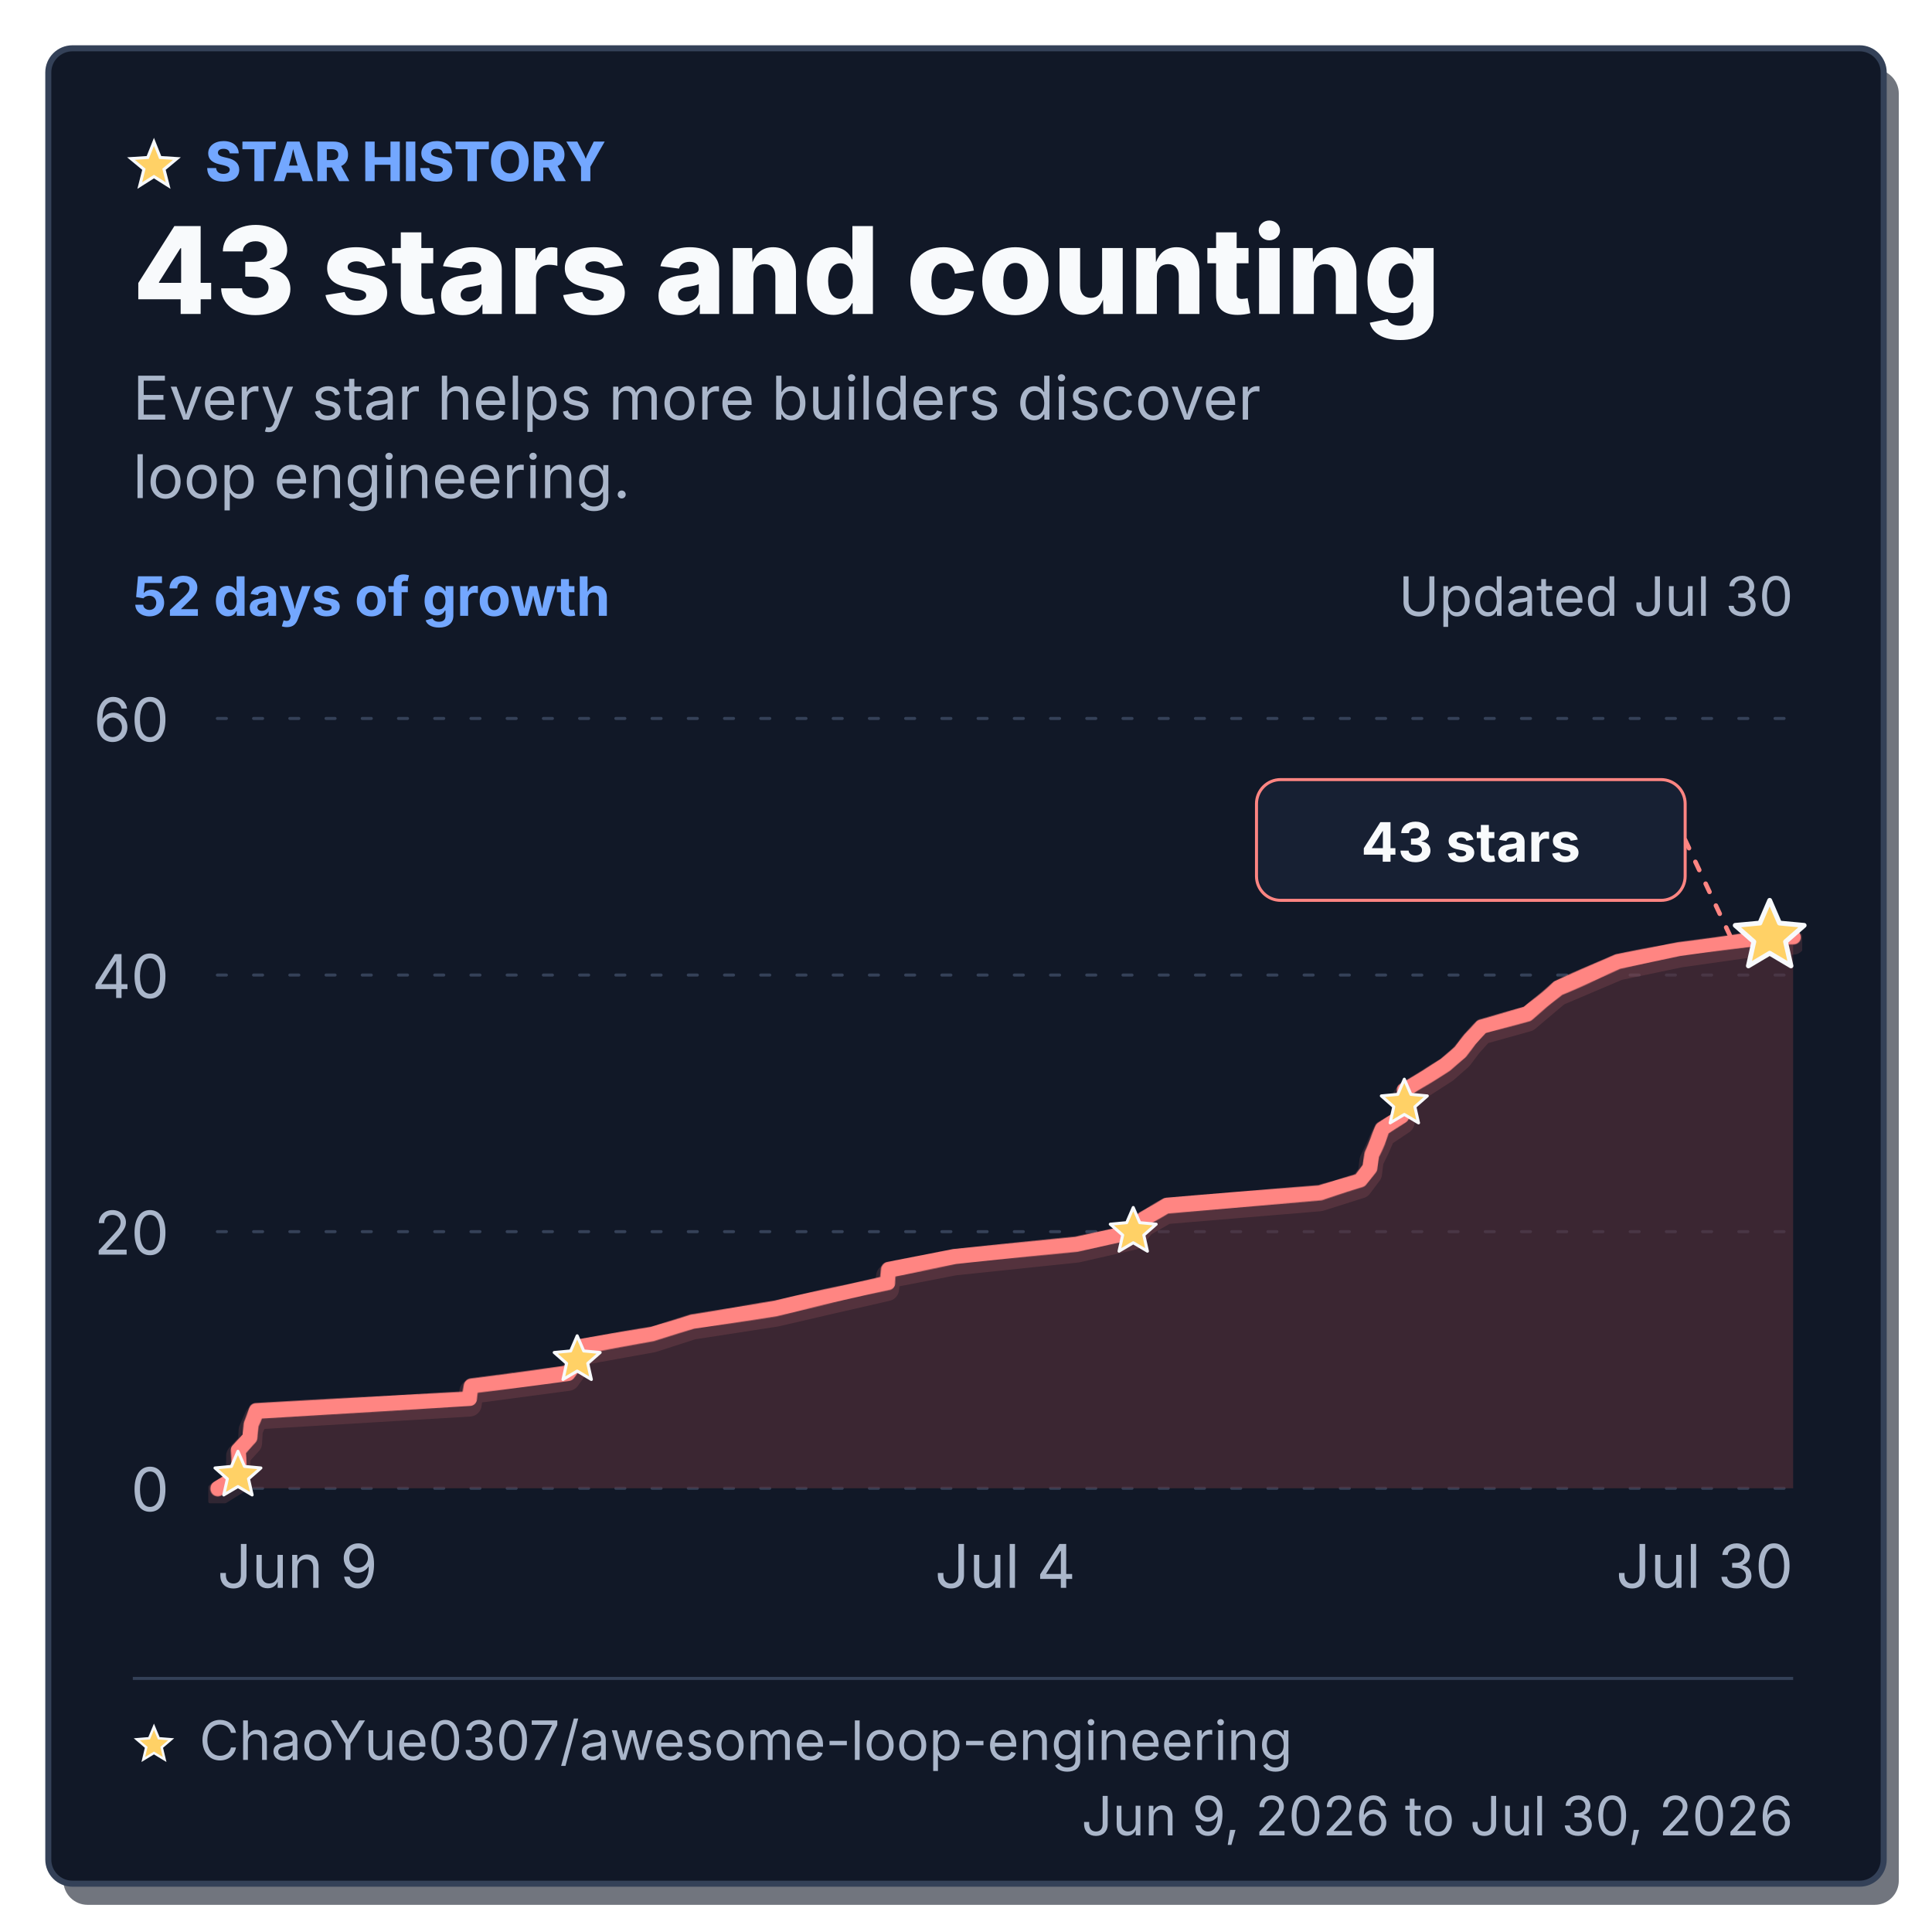
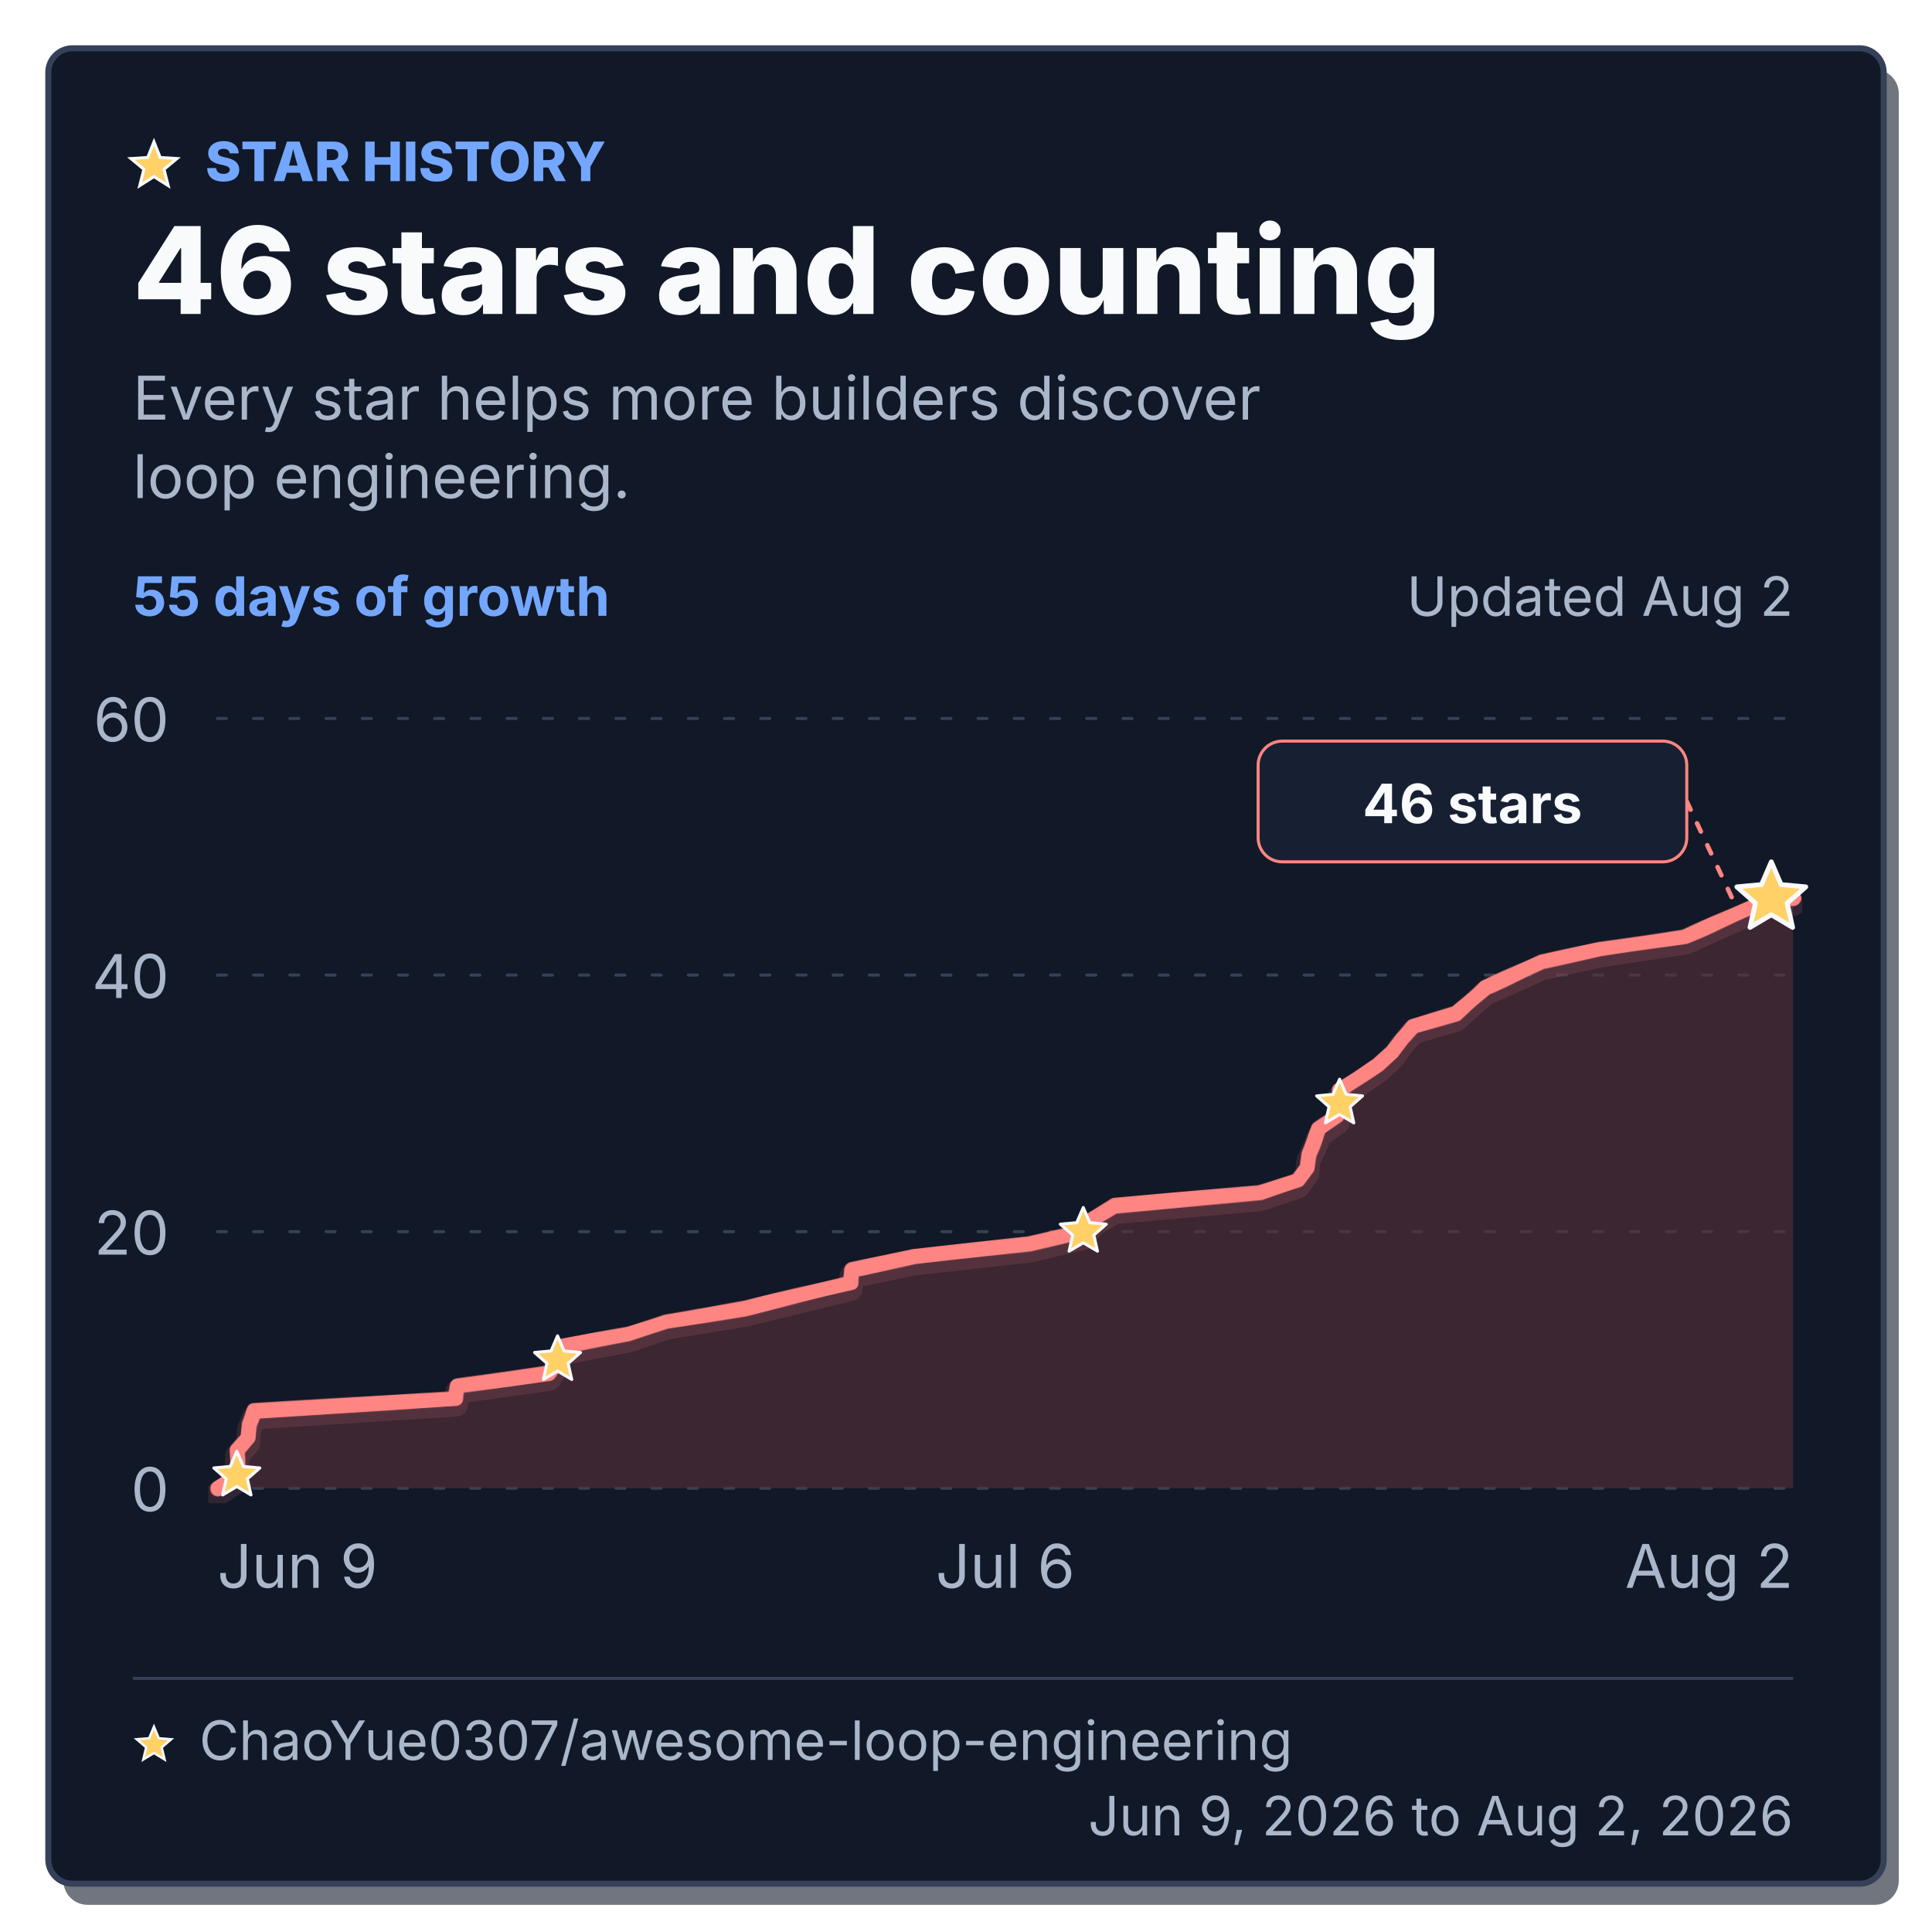
<svg xmlns="http://www.w3.org/2000/svg" width="640" height="640" viewBox="0 0 640 640" role="img" aria-labelledby="title desc">
  <style>
    text { font-family: ui-rounded, 'SF Pro Rounded', 'Nunito Sans', -apple-system, BlinkMacSystemFont, 'Segoe UI', sans-serif; letter-spacing: 0; }
  </style>
  <defs>
    <filter id="rough-line" x="-3%" y="-6%" width="106%" height="112%">
      <feTurbulence type="fractalNoise" baseFrequency="0.008 0.12" numOctaves="1" seed="17" result="noise" />
      <feDisplacementMap in="SourceGraphic" in2="noise" scale="1.2" xChannelSelector="R" yChannelSelector="G" />
    </filter>
    <clipPath id="plot-clip">
      <rect x="69" y="233" width="528" height="265" />
    </clipPath>
  </defs>
  <rect x="21" y="23" width="608" height="608" rx="8" fill="#0B1220" opacity="0.58" />
  <rect x="16" y="16" width="608" height="608" rx="8" fill="#111827" stroke="#344158" stroke-width="2" />
  <path d="M 51 47 L 53.06 52.17 L 58.61 52.53 L 54.33 56.08 L 55.7 61.47 L 51 58.5 L 46.3 61.47 L 47.67 56.08 L 43.39 52.53 L 48.94 52.17 Z" fill="#FFD166" stroke="#F8FAFC" stroke-width="1" />
  <text x="68" y="60" fill="#73A7FF" font-size="18" font-weight="800">STAR HISTORY</text>
-   <text x="44" y="104" fill="#F8FAFC" font-size="40" font-weight="760">43 stars and counting</text>
+   <text x="44" y="104" fill="#F8FAFC" font-size="40" font-weight="760">46 stars and counting</text>
  <text x="44" y="139" fill="#AAB6CA" font-size="20">Every star helps more builders discover</text>
  <text x="44" y="165" fill="#AAB6CA" font-size="20">loop engineering.</text>
-   <text x="44" y="204" fill="#73A7FF" font-size="18" font-weight="700">52 days of growth</text>
-   <text x="594" y="204" fill="#AAB6CA" font-size="18" text-anchor="end">Updated Jul 30</text>
+   <text x="44" y="204" fill="#73A7FF" font-size="18" font-weight="700">55 days of growth</text>
+   <text x="594" y="204" fill="#AAB6CA" font-size="18" text-anchor="end">Updated Aug 2</text>
  <line x1="72" y1="493" x2="594" y2="493" stroke="#354158" stroke-width="1" stroke-dasharray="3 9" stroke-linecap="round" />
  <text x="56" y="500.6" fill="#AAB6CA" font-size="20" text-anchor="end">0</text>
  <line x1="72" y1="408" x2="594" y2="408" stroke="#354158" stroke-width="1" stroke-dasharray="3 9" stroke-linecap="round" />
  <text x="56" y="415.6" fill="#AAB6CA" font-size="20" text-anchor="end">20</text>
  <line x1="72" y1="323" x2="594" y2="323" stroke="#354158" stroke-width="1" stroke-dasharray="3 9" stroke-linecap="round" />
  <text x="56" y="330.6" fill="#AAB6CA" font-size="20" text-anchor="end">40</text>
  <line x1="72" y1="238" x2="594" y2="238" stroke="#354158" stroke-width="1" stroke-dasharray="3 9" stroke-linecap="round" />
  <text x="56" y="245.6" fill="#AAB6CA" font-size="20" text-anchor="end">60</text>
  <text x="72" y="526" fill="#AAB6CA" font-size="20" text-anchor="start">Jun 9</text>
-   <text x="333" y="526" fill="#AAB6CA" font-size="20" text-anchor="middle">Jul 4</text>
-   <text x="594" y="526" fill="#AAB6CA" font-size="20" text-anchor="end">Jul 30</text>
+   <text x="333" y="526" fill="#AAB6CA" font-size="20" text-anchor="middle">Jul 6</text>
+   <text x="594" y="526" fill="#AAB6CA" font-size="20" text-anchor="end">Aug 2</text>
  <g clip-path="url(#plot-clip)">
-     <path d="M 72 493 L 78.82 488.75 L 78.9 484.5 L 78.92 480.25 L 82.82 476 L 83.05 471.75 L 84.93 467.5 L 155.56 463.25 L 156.15 459 L 188.17 454.75 L 191.2 450.5 L 192.69 446.25 L 216.21 442 L 229.39 437.75 L 256.93 433.5 L 275.29 429.25 L 293.82 425 L 294.21 420.75 L 316.15 416.5 L 356.74 412.25 L 375.4 408 L 378.78 403.75 L 386.25 399.5 L 437.18 395.25 L 450.62 391 L 453.81 386.75 L 454.33 382.5 L 456.39 378.25 L 458.22 374 L 464.59 369.75 L 465.2 365.5 L 465.39 361.25 L 472.33 357 L 478.91 352.75 L 483.77 348.5 L 486.97 344.25 L 490.79 340 L 505.99 335.75 L 516.06 327.25 L 536.07 318.75 L 556.4 314.5 L 586.23 310.25 L 594 310.25 V 493 H 72 Z" fill="#572F38" opacity="0.6" />
-     <path d="M 72 493 L 78.82 488.75 L 78.9 484.5 L 78.92 480.25 L 82.82 476 L 83.05 471.75 L 84.93 467.5 L 155.56 463.25 L 156.15 459 L 188.17 454.75 L 191.2 450.5 L 192.69 446.25 L 216.21 442 L 229.39 437.75 L 256.93 433.5 L 275.29 429.25 L 293.82 425 L 294.21 420.75 L 316.15 416.5 L 356.74 412.25 L 375.4 408 L 378.78 403.75 L 386.25 399.5 L 437.18 395.25 L 450.62 391 L 453.81 386.75 L 454.33 382.5 L 456.39 378.25 L 458.22 374 L 464.59 369.75 L 465.2 365.5 L 465.39 361.25 L 472.33 357 L 478.91 352.75 L 483.77 348.5 L 486.97 344.25 L 490.79 340 L 505.99 335.75 L 516.06 327.25 L 536.07 318.75 L 556.4 314.5 L 586.23 310.25 L 594 310.25" fill="none" stroke="#FF8582" stroke-width="8" stroke-linejoin="round" stroke-linecap="round" opacity="0.13" transform="translate(0 2)" />
-     <path d="M 72 493 L 78.82 488.75 L 78.9 484.5 L 78.92 480.25 L 82.82 476 L 83.05 471.75 L 84.93 467.5 L 155.56 463.25 L 156.15 459 L 188.17 454.75 L 191.2 450.5 L 192.69 446.25 L 216.21 442 L 229.39 437.75 L 256.93 433.5 L 275.29 429.25 L 293.82 425 L 294.21 420.75 L 316.15 416.5 L 356.74 412.25 L 375.4 408 L 378.78 403.75 L 386.25 399.5 L 437.18 395.25 L 450.62 391 L 453.81 386.75 L 454.33 382.5 L 456.39 378.25 L 458.22 374 L 464.59 369.75 L 465.2 365.5 L 465.39 361.25 L 472.33 357 L 478.91 352.75 L 483.77 348.5 L 486.97 344.25 L 490.79 340 L 505.99 335.75 L 516.06 327.25 L 536.07 318.75 L 556.4 314.5 L 586.23 310.25 L 594 310.25" fill="none" stroke="#FF8582" stroke-width="5" stroke-linejoin="round" stroke-linecap="round" filter="url(#rough-line)" />
+     <path d="M 72 493 L 78.45 488.75 L 78.53 484.5 L 78.54 480.25 L 82.23 476 L 82.45 471.75 L 84.22 467.5 L 151 463.25 L 151.56 459 L 181.83 454.75 L 184.7 450.5 L 186.11 446.25 L 208.35 442 L 220.81 437.75 L 246.85 433.5 L 264.2 429.25 L 281.72 425 L 282.09 420.75 L 302.83 416.5 L 341.21 412.25 L 358.85 408 L 362.05 403.75 L 369.11 399.5 L 417.26 395.25 L 429.97 391 L 432.99 386.75 L 433.48 382.5 L 435.42 378.25 L 437.15 374 L 443.18 369.75 L 443.76 365.5 L 443.93 361.25 L 450.49 357 L 456.71 352.75 L 461.31 348.5 L 464.33 344.25 L 467.94 340 L 482.32 335.75 L 491.84 327.25 L 510.76 318.75 L 529.97 314.5 L 558.19 310.25 L 586.77 297.5 L 594 297.5 V 493 H 72 Z" fill="#572F38" opacity="0.6" />
+     <path d="M 72 493 L 78.45 488.75 L 78.53 484.5 L 78.54 480.25 L 82.23 476 L 82.45 471.75 L 84.22 467.5 L 151 463.25 L 151.56 459 L 181.83 454.75 L 184.7 450.5 L 186.11 446.25 L 208.35 442 L 220.81 437.75 L 246.85 433.5 L 264.2 429.25 L 281.72 425 L 282.09 420.75 L 302.83 416.5 L 341.21 412.25 L 358.85 408 L 362.05 403.75 L 369.11 399.5 L 417.26 395.25 L 429.97 391 L 432.99 386.75 L 433.48 382.5 L 435.42 378.25 L 437.15 374 L 443.18 369.75 L 443.76 365.5 L 443.93 361.25 L 450.49 357 L 456.71 352.75 L 461.31 348.5 L 464.33 344.25 L 467.94 340 L 482.32 335.75 L 491.84 327.25 L 510.76 318.75 L 529.97 314.5 L 558.19 310.25 L 586.77 297.5 L 594 297.5" fill="none" stroke="#FF8582" stroke-width="8" stroke-linejoin="round" stroke-linecap="round" opacity="0.13" transform="translate(0 2)" />
+     <path d="M 72 493 L 78.45 488.75 L 78.53 484.5 L 78.54 480.25 L 82.23 476 L 82.45 471.75 L 84.22 467.5 L 151 463.25 L 151.56 459 L 181.83 454.75 L 184.7 450.5 L 186.11 446.25 L 208.35 442 L 220.81 437.75 L 246.85 433.5 L 264.2 429.25 L 281.72 425 L 282.09 420.75 L 302.83 416.5 L 341.21 412.25 L 358.85 408 L 362.05 403.75 L 369.11 399.5 L 417.26 395.25 L 429.97 391 L 432.99 386.75 L 433.48 382.5 L 435.42 378.25 L 437.15 374 L 443.18 369.75 L 443.76 365.5 L 443.93 361.25 L 450.49 357 L 456.71 352.75 L 461.31 348.5 L 464.33 344.25 L 467.94 340 L 482.32 335.75 L 491.84 327.25 L 510.76 318.75 L 529.97 314.5 L 558.19 310.25 L 586.77 297.5 L 594 297.5" fill="none" stroke="#FF8582" stroke-width="5" stroke-linejoin="round" stroke-linecap="round" filter="url(#rough-line)" />
  </g>
-   <path d="M 78.82 480.75 L 80.99 485.77 L 86.43 486.28 L 82.32 489.89 L 83.53 495.22 L 78.82 492.43 L 74.12 495.22 L 75.32 489.89 L 71.22 486.28 L 76.66 485.77 Z" fill="#FFD166" stroke="#F8FAFC" stroke-width="1" stroke-linejoin="round" />
-   <path d="M 191.2 442.5 L 193.36 447.52 L 198.81 448.03 L 194.7 451.64 L 195.9 456.97 L 191.2 454.18 L 186.5 456.97 L 187.7 451.64 L 183.59 448.03 L 189.04 447.52 Z" fill="#FFD166" stroke="#F8FAFC" stroke-width="1" stroke-linejoin="round" />
-   <path d="M 375.4 400 L 377.56 405.02 L 383 405.53 L 378.9 409.14 L 380.1 414.47 L 375.4 411.68 L 370.69 414.47 L 371.9 409.14 L 367.79 405.53 L 373.23 405.02 Z" fill="#FFD166" stroke="#F8FAFC" stroke-width="1" stroke-linejoin="round" />
-   <path d="M 465.2 357.5 L 467.37 362.52 L 472.81 363.03 L 468.7 366.64 L 469.91 371.97 L 465.2 369.18 L 460.5 371.97 L 461.7 366.64 L 457.59 363.03 L 463.04 362.52 Z" fill="#FFD166" stroke="#F8FAFC" stroke-width="1" stroke-linejoin="round" />
-   <path d="M 586.23 298.25 L 589.48 305.78 L 597.65 306.54 L 591.48 311.96 L 593.29 319.96 L 586.23 315.77 L 579.18 319.96 L 580.98 311.96 L 574.82 306.54 L 582.99 305.78 Z" fill="#FFD166" stroke="#F8FAFC" stroke-width="1.6" stroke-linejoin="round" />
-   <path d="M 558.23 278.25 L 573.23 310.25" fill="none" stroke="#FF8582" stroke-width="1.5" stroke-dasharray="3 5" stroke-linecap="round" />
-   <rect x="416.23" y="258.25" width="142" height="40" rx="8" fill="#172033" stroke="#FF8582" />
-   <text x="487.23" y="285.45" fill="#F8FAFC" font-size="18" font-weight="700" text-anchor="middle">43 stars</text>
+   <path d="M 78.45 480.75 L 80.61 485.77 L 86.06 486.28 L 81.95 489.89 L 83.15 495.22 L 78.45 492.43 L 73.75 495.22 L 74.95 489.89 L 70.84 486.28 L 76.29 485.77 Z" fill="#FFD166" stroke="#F8FAFC" stroke-width="1" stroke-linejoin="round" />
+   <path d="M 184.7 442.5 L 186.86 447.52 L 192.31 448.03 L 188.2 451.64 L 189.4 456.97 L 184.7 454.18 L 180 456.97 L 181.2 451.64 L 177.09 448.03 L 182.54 447.52 Z" fill="#FFD166" stroke="#F8FAFC" stroke-width="1" stroke-linejoin="round" />
+   <path d="M 358.85 400 L 361.01 405.02 L 366.46 405.53 L 362.35 409.14 L 363.55 414.47 L 358.85 411.68 L 354.15 414.47 L 355.35 409.14 L 351.24 405.53 L 356.68 405.02 Z" fill="#FFD166" stroke="#F8FAFC" stroke-width="1" stroke-linejoin="round" />
+   <path d="M 443.76 357.5 L 445.92 362.52 L 451.36 363.03 L 447.26 366.64 L 448.46 371.97 L 443.76 369.18 L 439.05 371.97 L 440.26 366.64 L 436.15 363.03 L 441.59 362.52 Z" fill="#FFD166" stroke="#F8FAFC" stroke-width="1" stroke-linejoin="round" />
+   <path d="M 586.77 285.5 L 590.01 293.03 L 598.18 293.79 L 592.02 299.21 L 593.82 307.21 L 586.77 303.02 L 579.71 307.21 L 581.52 299.21 L 575.36 293.79 L 583.52 293.03 Z" fill="#FFD166" stroke="#F8FAFC" stroke-width="1.6" stroke-linejoin="round" />
+   <path d="M 558.77 265.5 L 573.77 297.5" fill="none" stroke="#FF8582" stroke-width="1.5" stroke-dasharray="3 5" stroke-linecap="round" />
+   <rect x="416.77" y="245.5" width="142" height="40" rx="8" fill="#172033" stroke="#FF8582" />
+   <text x="487.77" y="272.7" fill="#F8FAFC" font-size="18" font-weight="700" text-anchor="middle">46 stars</text>
  <line x1="44" y1="556" x2="594" y2="556" stroke="#344158" />
  <path d="M 51 572 L 52.59 575.82 L 56.71 576.15 L 53.57 578.83 L 54.53 582.85 L 51 580.7 L 47.47 582.85 L 48.43 578.83 L 45.29 576.15 L 49.41 575.82 Z" fill="#FFD166" stroke="#F8FAFC" stroke-width="0.8" />
  <text x="66" y="583" fill="#AAB6CA" font-size="18">ChaoYue0307/awesome-loop-engineering</text>
-   <text x="594" y="608" fill="#AAB6CA" font-size="18" text-anchor="end">Jun 9, 2026 to Jul 30, 2026</text>
+   <text x="594" y="608" fill="#AAB6CA" font-size="18" text-anchor="end">Jun 9, 2026 to Aug 2, 2026</text>
</svg>
